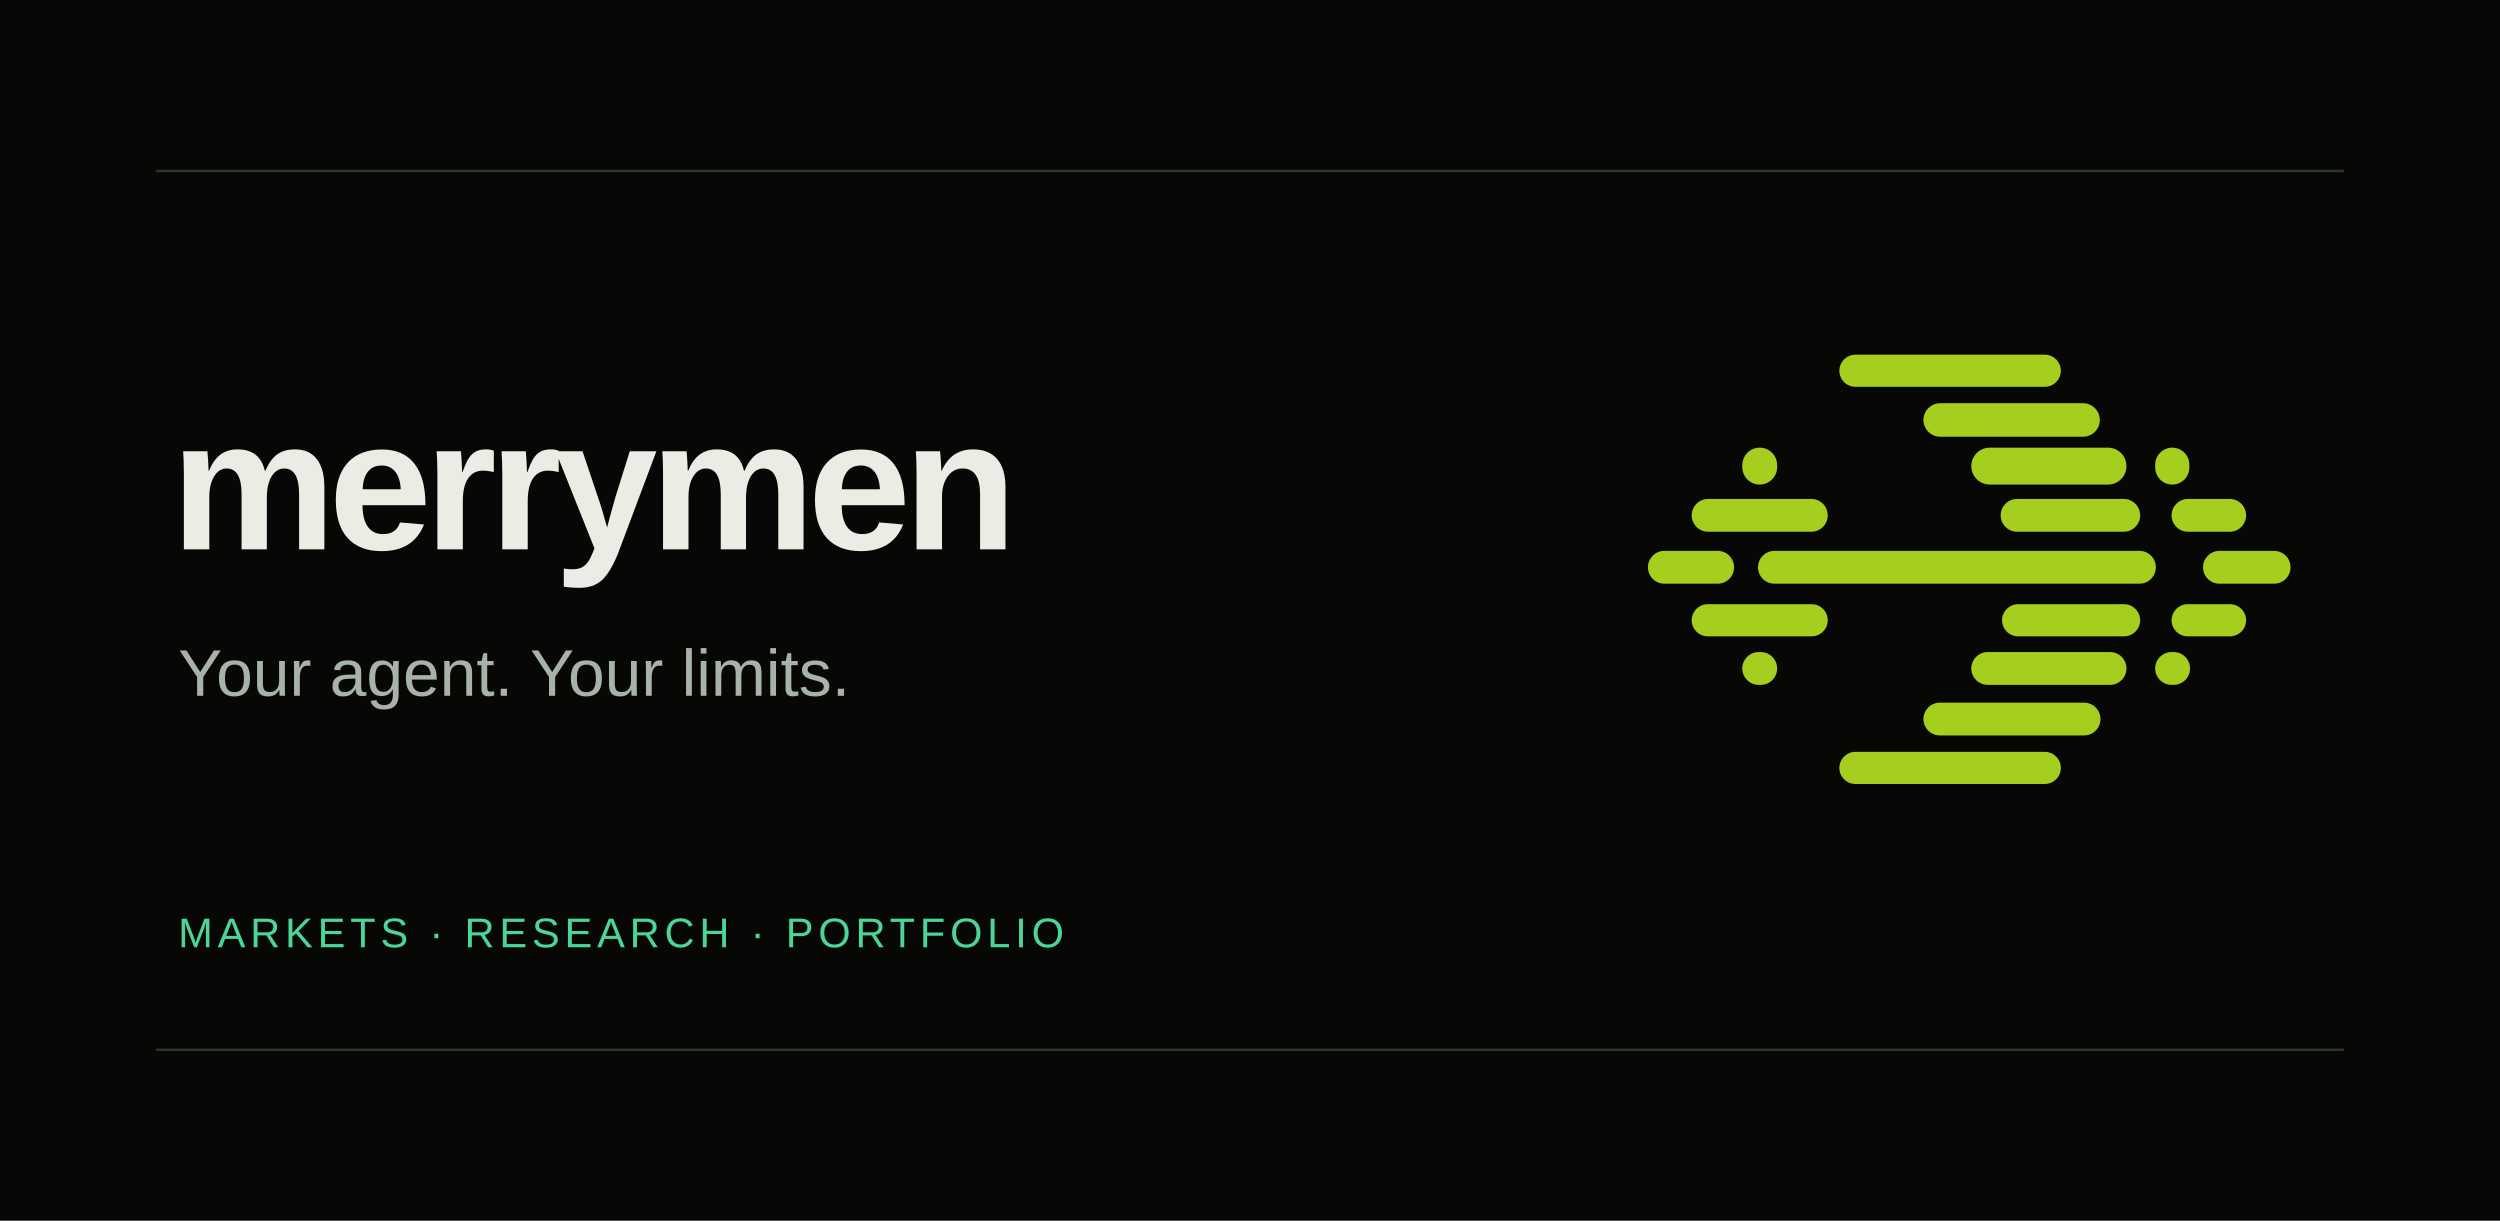
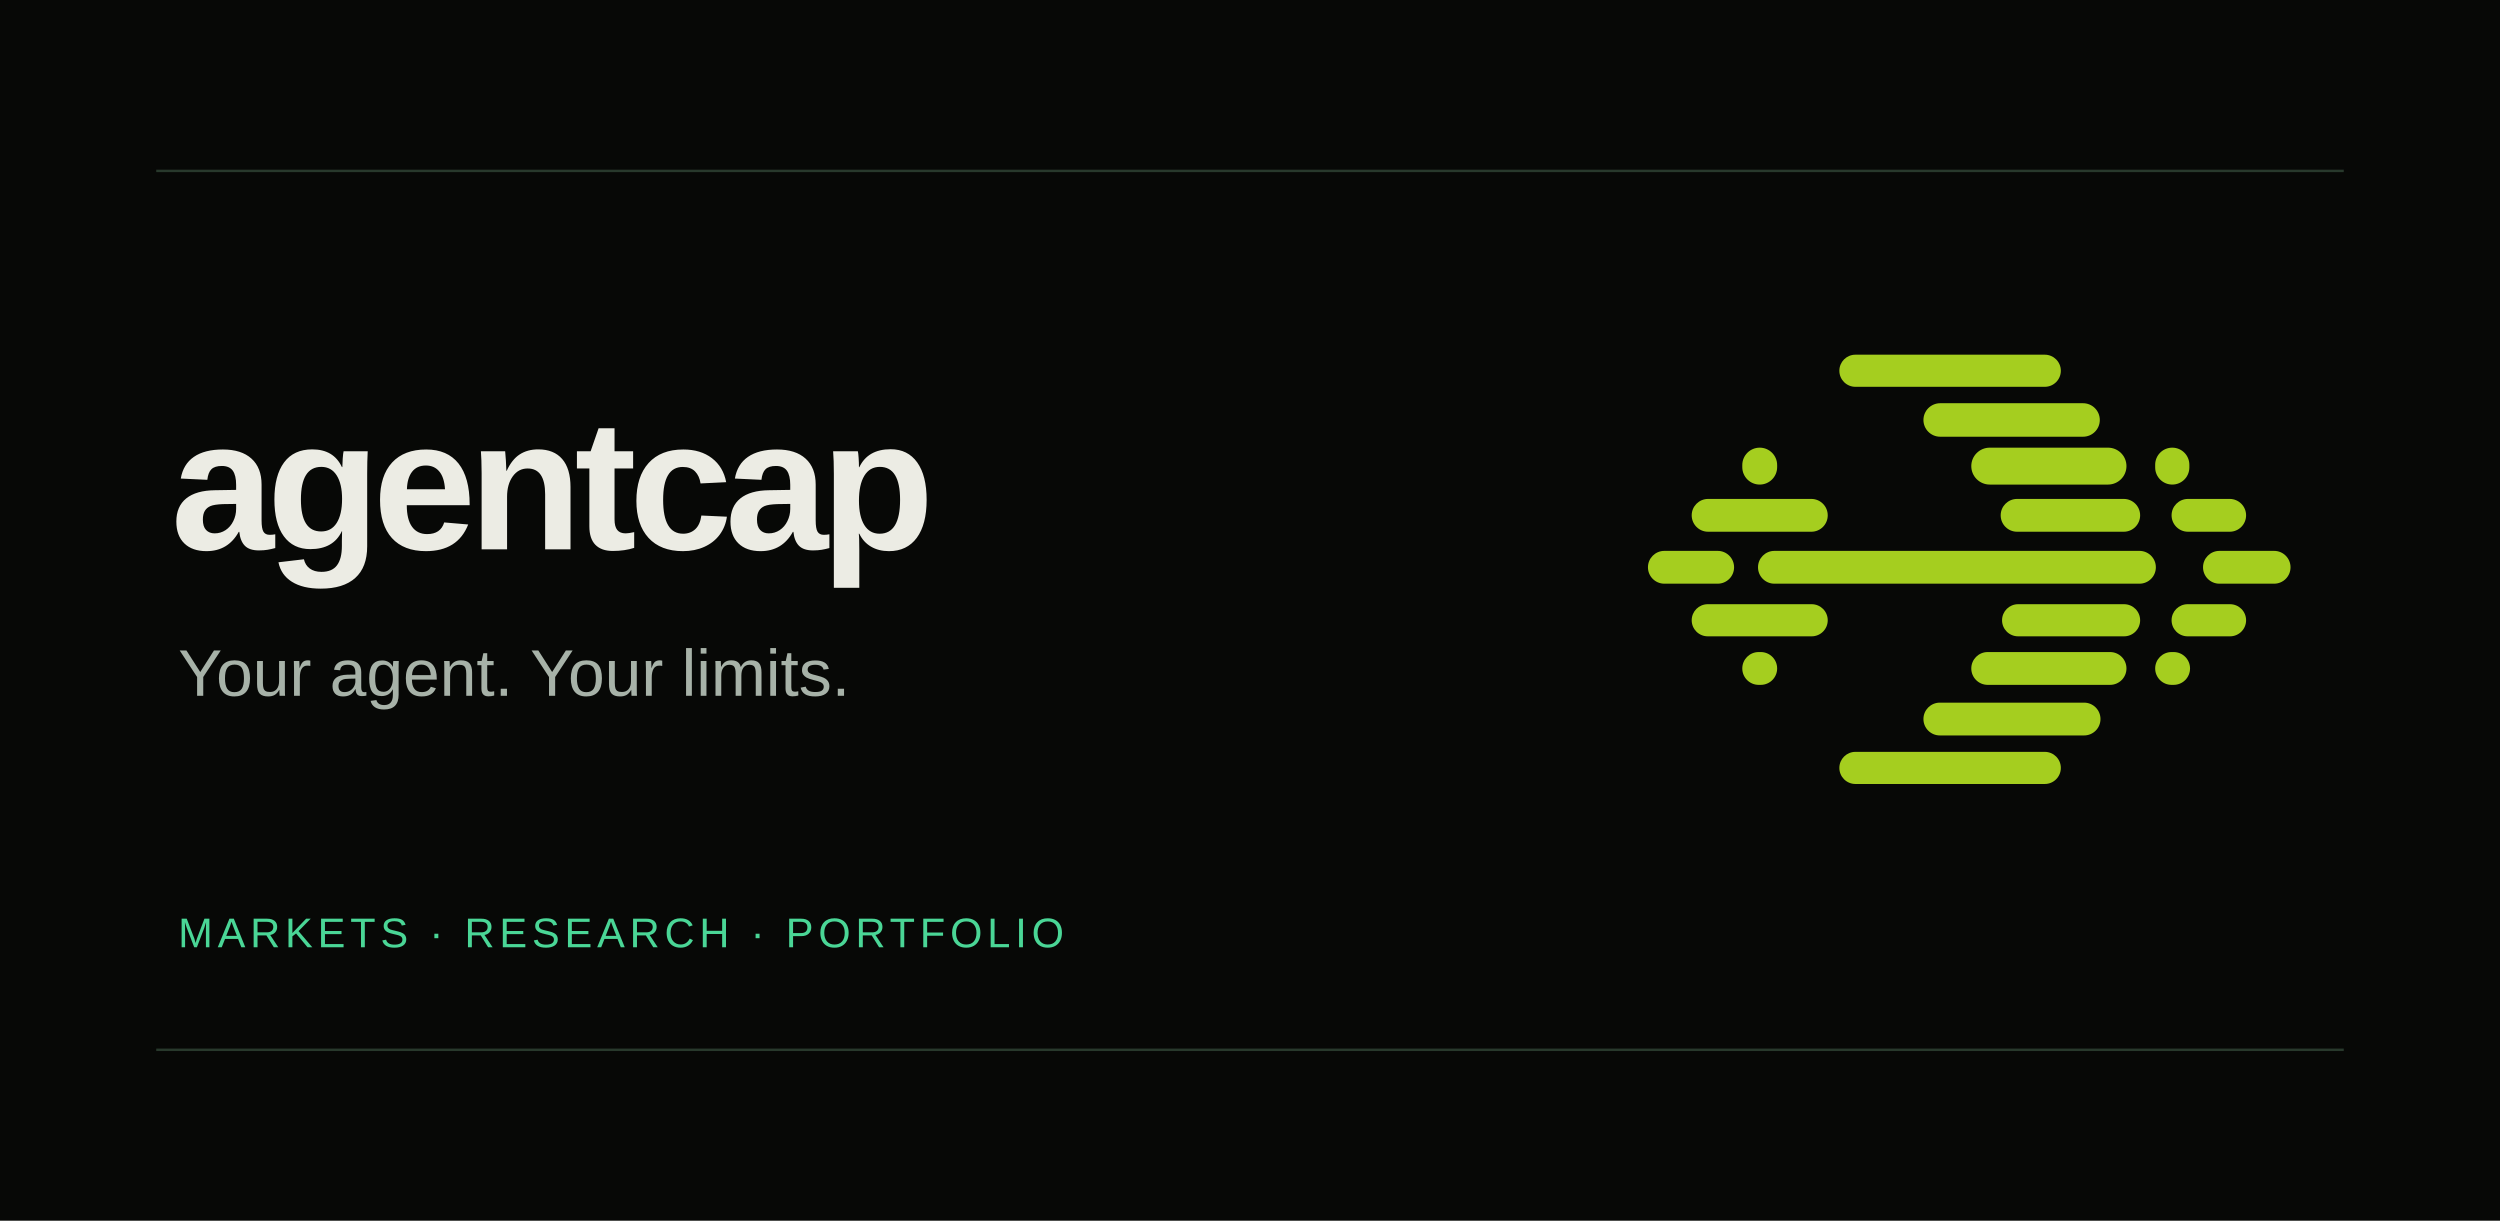
<svg xmlns="http://www.w3.org/2000/svg" width="1024" height="500" viewBox="0 0 1024 500">
  <rect width="1024" height="500" fill="#070806" />
  <path d="M64 70H960 M64 430H960" stroke="#28392C" stroke-width="1" />
  <g transform="translate(675 145) scale(0.28)" fill="#A5CE1F">
    <rect x="280" y="1" width="324" height="47" rx="23.5" />
    <rect x="403" y="72" width="258" height="49" rx="24.5" />
    <rect x="138" y="137" width="51" height="54" rx="25.5" />
    <rect x="473" y="137" width="227" height="54" rx="27" />
    <rect x="742" y="137" width="50" height="54" rx="25" />
    <rect x="64" y="212" width="199" height="48" rx="24" />
    <rect x="516" y="212" width="204" height="48" rx="24" />
    <rect x="766" y="212" width="109" height="48" rx="24" />
    <rect x="0" y="288" width="126" height="48" rx="24" />
    <rect x="161" y="288" width="582" height="48" rx="24" />
    <rect x="812" y="288" width="128" height="48" rx="24" />
    <rect x="64" y="366" width="199" height="47" rx="23.5" />
    <rect x="518" y="366" width="202" height="47" rx="23.5" />
    <rect x="766" y="366" width="109" height="47" rx="23.5" />
    <rect x="138" y="436" width="51" height="48" rx="24" />
    <rect x="473" y="436" width="227" height="48" rx="24" />
    <rect x="742" y="436" width="51" height="48" rx="24" />
    <rect x="403" y="510" width="259" height="48" rx="24" />
    <rect x="280" y="582" width="324" height="47" rx="23.5" />
  </g>
-   <text x="70" y="225" font-family="Arial, sans-serif" font-size="76" font-weight="700" letter-spacing="-3" fill="#ECECE4">merrymen</text>
+   <text x="70" y="225" font-family="Arial, sans-serif" font-size="76" font-weight="700" letter-spacing="-3" fill="#ECECE4">agentcap</text>
  <text x="73" y="285" font-family="Arial, sans-serif" font-size="27" fill="#A7B2A8">Your agent. Your limits.</text>
  <text x="73" y="388" font-family="Arial, sans-serif" font-size="17" letter-spacing="2" fill="#4AD696">MARKETS · RESEARCH · PORTFOLIO</text>
</svg>
